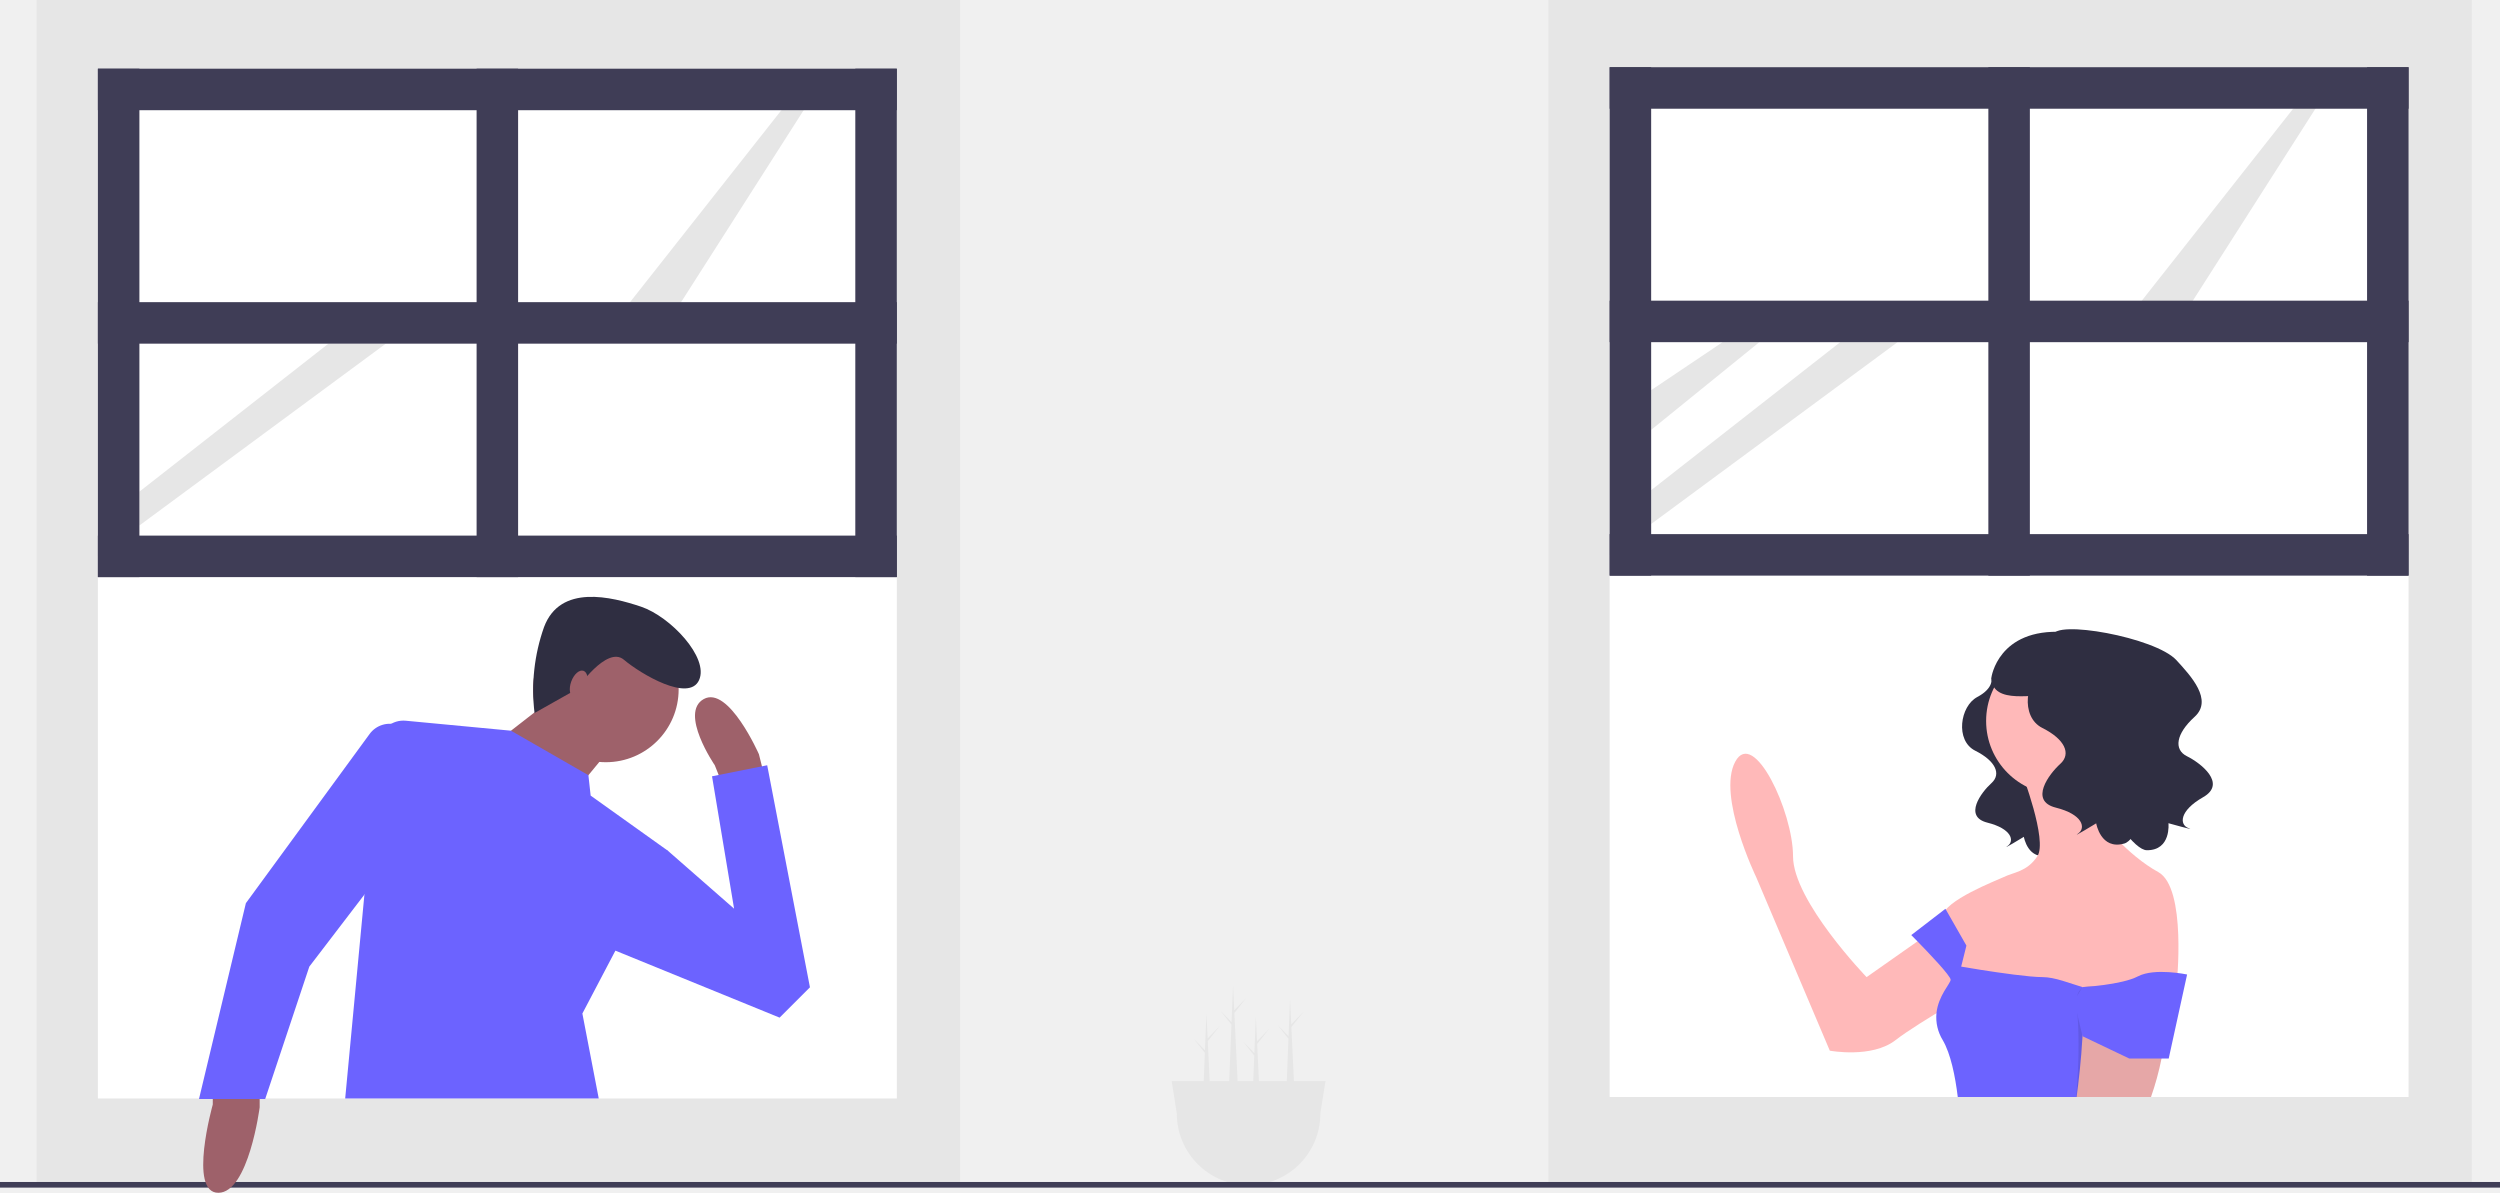
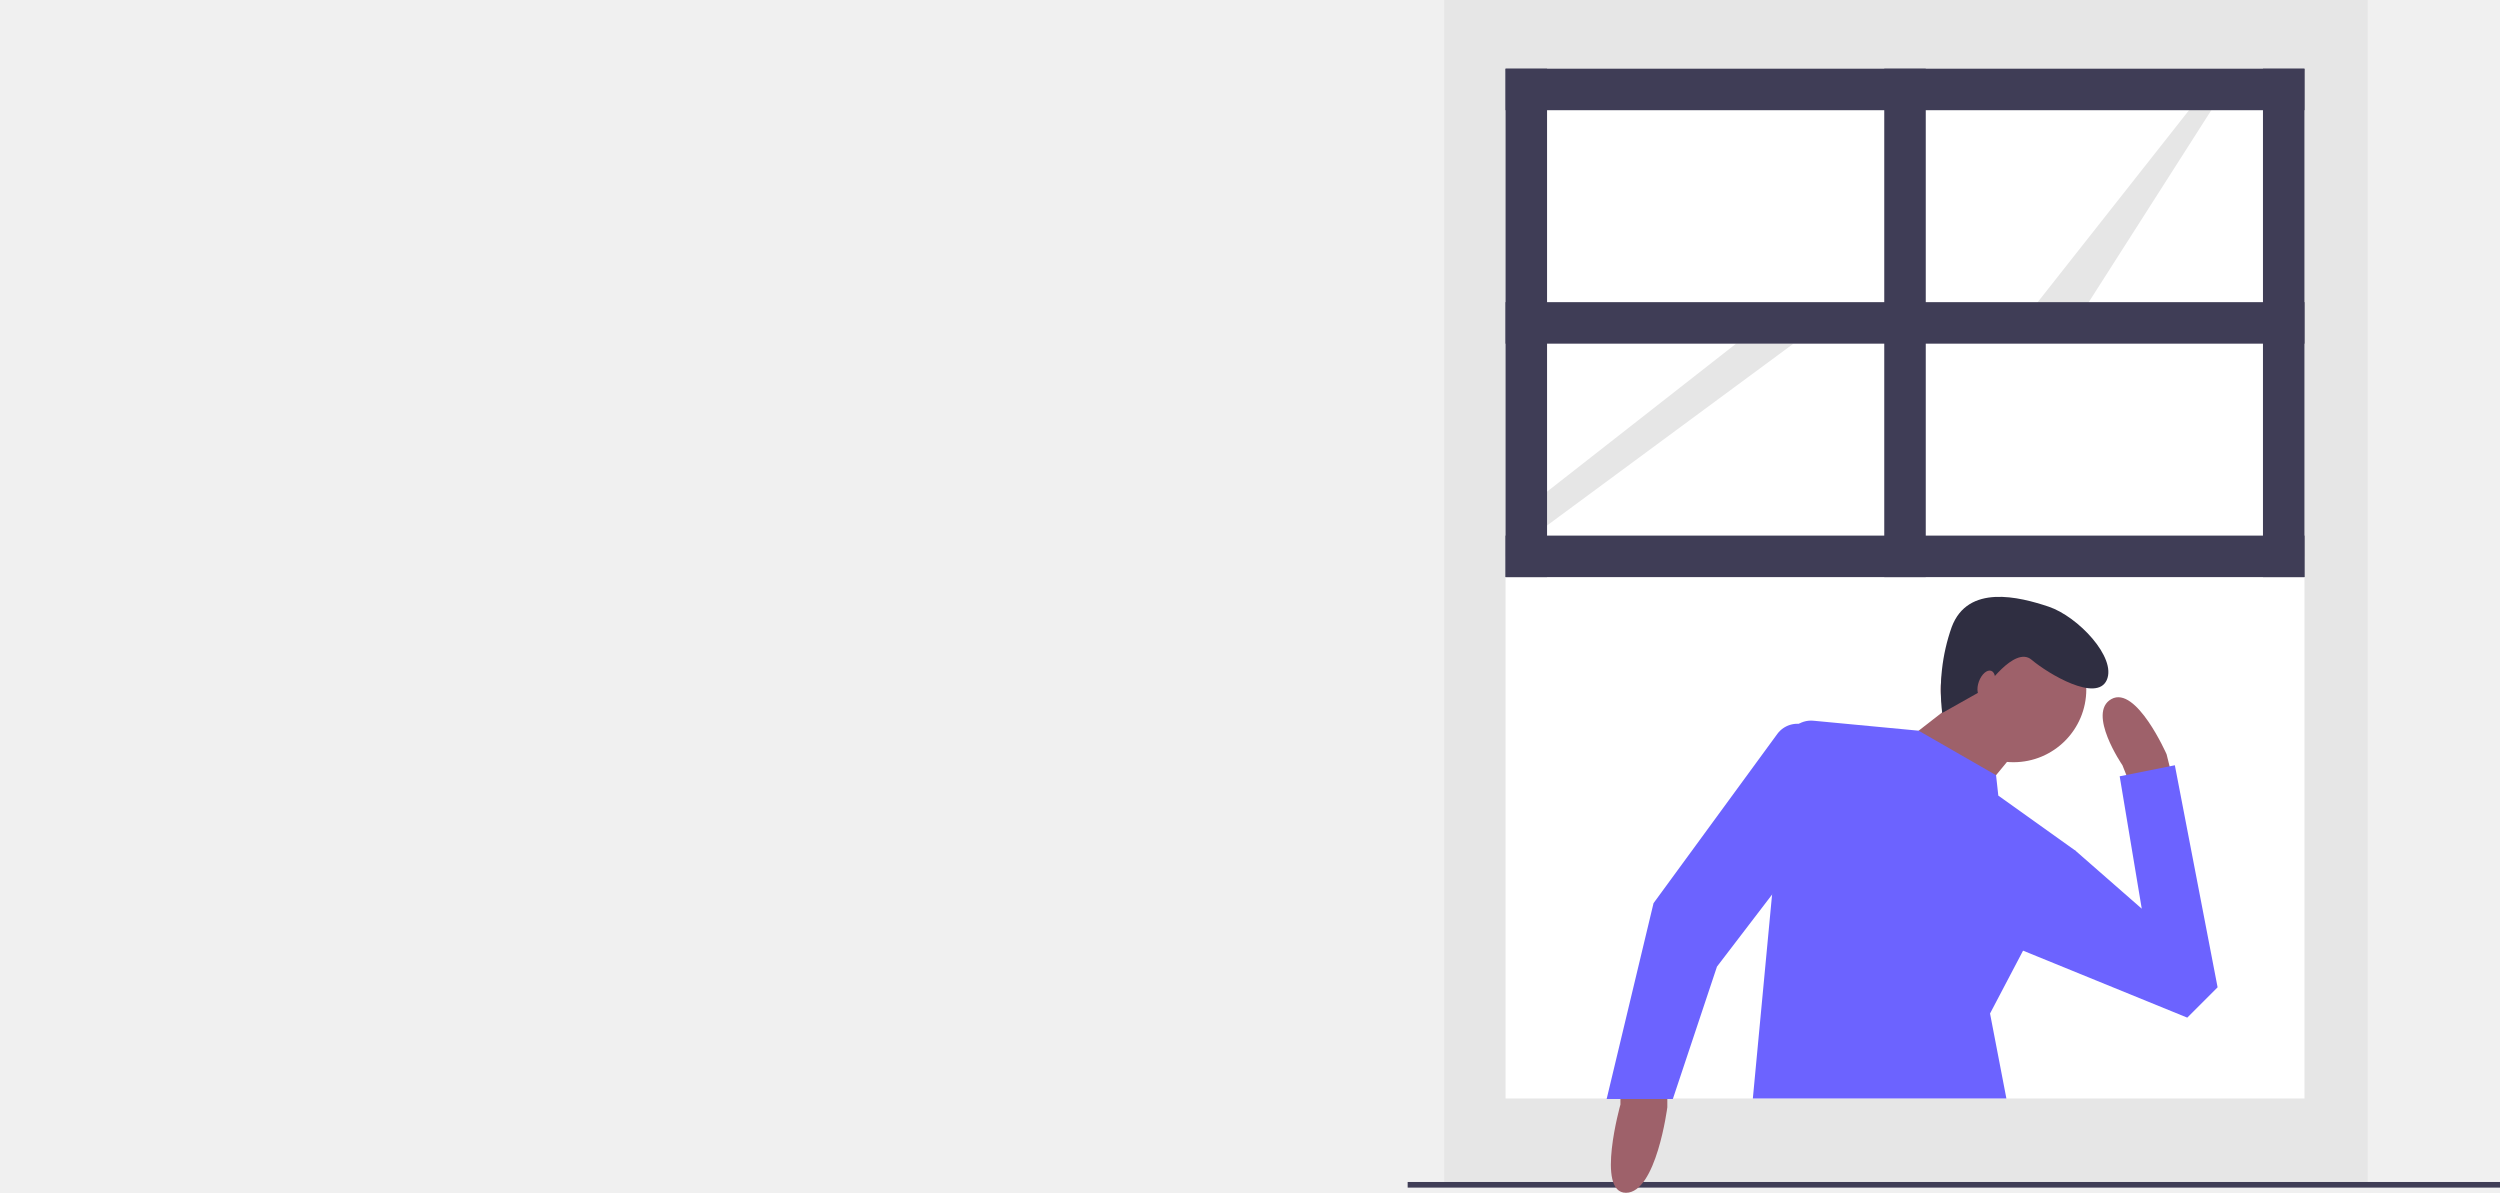
- <svg xmlns="http://www.w3.org/2000/svg" data-name="Layer 1" width="888" height="423.679" viewBox="0 0 888 423.679">
+ <svg xmlns="http://www.w3.org/2000/svg" data-name="Layer 1" width="888" height="423.679" viewBox="-500 0 888 423.679">
  <polygon points="442.753 354.387 438.401 358.848 437.98 350 437.459 363.064 433.449 358.952 437.423 363.966 436.107 397 440.216 397 438.447 359.819 442.753 354.387" fill="#e6e6e6" />
  <polygon points="450.852 365.387 446.5 369.848 446.079 361 445.558 374.064 441.547 369.952 445.522 374.966 444.206 408 448.314 408 446.546 370.819 450.852 365.387" fill="#e6e6e6" />
  <polygon points="463 359.387 458.648 363.848 458.227 355 457.706 368.064 453.695 363.952 457.67 368.966 456.354 402 460.462 402 458.694 364.819 463 359.387" fill="#e6e6e6" />
  <polygon points="433.305 364.387 428.952 368.848 428.531 360 428.011 373.064 424 368.952 427.975 373.966 426.658 407 430.767 407 428.998 369.819 433.305 364.387" fill="#e6e6e6" />
  <rect x="13" width="328" height="420" fill="#e6e6e6" />
  <rect x="34.772" y="25.326" width="283.775" height="179.663" fill="#fff" />
  <rect x="34.77" y="197.62" width="283.78" height="192.56" fill="#fff" />
  <rect x="169.289" y="24.404" width="14.742" height="180.584" fill="#3f3d56" />
  <rect x="303.805" y="24.404" width="14.742" height="180.584" fill="#3f3d56" />
  <rect x="34.772" y="190.247" width="283.775" height="14.742" fill="#3f3d56" />
  <polygon points="74.876 122.067 49.514 139.115 49.514 153.219 87.935 122.067 74.876 122.067" fill="#fff" />
  <polygon points="116.663 122.067 49.514 174.634 49.514 186.649 137.034 122.067 116.663 122.067" fill="#e6e6e6" />
  <rect x="34.772" y="24.404" width="14.742" height="180.584" fill="#3f3d56" />
  <polygon points="277.543 39.146 220.884 111.011 238.39 112.853 287.221 36.382 277.543 39.146" fill="#e6e6e6" />
  <rect x="34.772" y="24.404" width="283.775" height="14.742" fill="#3f3d56" />
  <rect x="34.772" y="107.326" width="283.775" height="14.742" fill="#3f3d56" />
  <rect x="550" width="328" height="420" fill="#e6e6e6" />
  <rect x="571.749" y="24.798" width="283.775" height="179.663" fill="#fff" />
  <rect x="571.75" y="197.09" width="283.77" height="192.56" fill="#fff" />
  <rect x="706.265" y="23.876" width="14.742" height="180.584" fill="#3f3d56" />
  <rect x="840.782" y="23.876" width="14.742" height="180.584" fill="#3f3d56" />
  <rect x="571.749" y="189.719" width="283.775" height="14.742" fill="#3f3d56" />
  <polygon points="611.853 121.539 586.49 138.588 586.49 152.691 624.911 121.539 611.853 121.539" fill="#e6e6e6" />
  <polygon points="653.64 121.539 586.49 174.106 586.49 186.121 674.011 121.539 653.64 121.539" fill="#e6e6e6" />
  <rect x="571.749" y="23.876" width="14.742" height="180.584" fill="#3f3d56" />
  <polygon points="814.52 38.618 757.861 110.483 775.366 112.325 824.198 35.854 814.52 38.618" fill="#e6e6e6" />
  <rect x="571.749" y="23.876" width="283.775" height="14.742" fill="#3f3d56" />
  <rect x="571.749" y="106.798" width="283.775" height="14.742" fill="#3f3d56" />
  <path d="M863.36,478.905s1.08,3.598-5.038,6.837-7.916,15.473-.72,19.071,9.356,8.276,5.757,11.515-10.075,11.875-1.439,14.034,9.716,6.477,7.197,8.276,5.757-3.239,5.757-3.239,1.439,8.636,8.996,6.477,28.787-43.181,17.992-48.938S863.36,478.905,863.36,478.905Z" transform="translate(-156 -238.1607)" fill="#2f2e41" />
  <path d="M853.54,560.971,819.013,585.233s-26.128-27.061-26.128-42.925-13.997-45.724-20.529-33.593,7.465,41.059,7.465,41.059l26.128,61.588s14.93,2.799,23.329-3.733,31.727-19.596,31.727-19.596Z" transform="translate(-156 -238.1607)" fill="#ffb9b9" />
  <circle cx="731.6" cy="256.09" r="26.128" fill="#ffb9b9" />
  <path d="M874.069,512.447s9.332,24.262,5.599,29.861-8.398,5.599-12.131,7.465c-1.866.933-21.462,8.398-21.462,13.997a22.269,22.269,0,0,0,2.799,10.265l2.799,15.864,23.329,14.93,30.794-3.733,23.329-13.064s3.733-34.527-6.532-40.126-22.396-18.663-21.462-23.329,1.866-15.864,1.866-15.864Z" transform="translate(-156 -238.1607)" fill="#ffb9b9" />
  <path d="M923.53,583.371v.03l-.84,8.24-1.07,10.57-1.22,11.95-1.38,13.65H851.4c-.91-7.46-2.52-15.37-5.33-20.18a15.483,15.483,0,0,1-2.24-9.57c.63-6.25,5.04-10.61,5.04-11.89,0-1.4-7.86-9.61-11.79-13.64-1.32-1.35-2.2-2.23-2.2-2.23l12.13-9.33.17.29,1.7,2.98,5.59,9.79-1.86,7.47s2.89.5,6.91,1.14c6.95,1.09,17.29,2.59,22.01,2.59,4.38,0,9.73,2.25,14.15,3.54.14.04.27.08.4.12,2.78.78,5.16,1.14,6.66.24a2.323,2.323,0,0,0,.26-.17,11.02,11.02,0,0,1,2.52-1.27h.01a73.328,73.328,0,0,1,9.9-2.74c3.78-.83,7.1-1.41,7.91-1.55a.014.014,0,0,1,.02,0C923.47,583.381,923.53,583.371,923.53,583.371Z" transform="translate(-156 -238.1607)" fill="#6c63ff" />
  <path d="M926.44,581.951c-.07.5-.13,1.01-.19,1.51-.29,2.2-.53,4.4-.74,6.6q-.87,8.76-1.05,17.57a36.689,36.689,0,0,1-.69,6.53,101.634,101.634,0,0,1-3.74,13.65H893.61c.7-5.2,1.64-13.2,2.1-21.58v-.01c.07-1.3.12-2.61.17-3.92a125.103,125.103,0,0,0-.18-13.21c-.01-.11-.01-.22-.02-.32-.05-.57-.1-1.12-.15-1.67-1.86-18.66,9.33-39.19,9.33-39.19,3.79,0,7.49,2.09,10.79,4.97A33.185,33.185,0,0,1,926.44,581.951Z" transform="translate(-156 -238.1607)" fill="#ffb9b9" />
  <path d="M924.46,607.631a36.689,36.689,0,0,1-.69,6.53,101.634,101.634,0,0,1-3.74,13.65H893.41a189.552,189.552,0,0,0,.75-25.3c-.05-1.24-.12-2.5-.22-3.75v-.02q-.105-1.62-.27-3.24a10.216,10.216,0,0,1,.2-3.74v-.02a4.401,4.401,0,0,1,1.45-2.38,2.599,2.599,0,0,1,.38-.27,1.974,1.974,0,0,1,.38-.2,2.588,2.588,0,0,1,.38-.17,7.037,7.037,0,0,1,3.24-.28,14.931,14.931,0,0,1,3.04.69,43.505,43.505,0,0,1,12.19,6.86,44.321,44.321,0,0,1,6.69,6.22C923.38,604.291,924.46,606.211,924.46,607.631Z" transform="translate(-156 -238.1607)" opacity="0.1" style="isolation:isolate" />
  <path d="M892.732,593.631l2.975,12.598,16.621,7.932h13.997l6.532-29.861s-11.533-2.439-17.431.647-19.748,3.824-19.748,3.824Z" transform="translate(-156 -238.1607)" fill="#6c63ff" />
  <path d="M887.814,468.026s1.196,3.986-5.581,7.574-8.77,17.141-.797,21.127,10.364,9.168,6.378,12.756-11.162,13.155-1.595,15.546,10.763,7.175,7.973,9.168,6.378-3.588,6.378-3.588,1.595,9.567,9.966,7.175,16.723-45.869,7.392-57.066C909.251,470.308,887.814,468.026,887.814,468.026Z" transform="translate(-156 -238.1607)" fill="#2f2e41" />
  <path d="M885.267,463.923c.002-5.84,36.3.571,43.791,8.725,5.187,5.647,13.067,14.142,6.464,20.13S928.014,504.402,932.82,506.782s14.295,9.658,5.727,14.541-8.43,9.812-5.205,10.978-7.109-1.735-7.109-1.735,1.044,9.643-7.662,9.597-33.683-47.892-27.716-61.191C896.402,466.606,885.267,463.923,885.267,463.923Z" transform="translate(-156 -238.1607)" fill="#2f2e41" />
  <path d="M889.052,462.643c-23.365-1.407-25.71,16.181-25.71,16.181.162,10.178,16.325,5.219,20.814,6.736,5.416-3.896,15.856-11.268,23.322-16.529A35.312,35.312,0,0,0,889.052,462.643Z" transform="translate(-156 -238.1607)" fill="#2f2e41" />
  <path d="M572.173,622.161l1.827,11.5a25.5,25.5,0,0,0,51,0l.013-.158,1.814-11.342Z" transform="translate(-156 -238.1607)" fill="#e6e6e6" />
  <rect y="419.839" width="888" height="2" fill="#3f3d56" />
  <path d="M248.234,625.589v5.878s-3.919,30.372-14.696,30.372-1.959-31.352-1.959-31.352v-4.899Z" transform="translate(-156 -238.1607)" fill="#9e616a" />
  <path d="M411.85,514.879l-1.959-4.899s-12.737-18.615-3.919-23.514,19.595,19.595,19.595,19.595l1.959,7.838Z" transform="translate(-156 -238.1607)" fill="#9e616a" />
  <circle cx="215.191" cy="244.877" r="25.862" fill="#9e616a" />
  <polygon points="196.576 247.816 178.942 261.532 203.435 282.106 217.15 265.451 196.576 247.816" fill="#9e616a" />
  <path d="M368.67,628.341H278.61l6.83-72.43,5.07-53.79v-.01a8.815,8.815,0,0,1,9.62-7.95l37.37,3.54,27.5,15.81.8,7.25,27.44,19.59-18.65,35.48-11.73,22.33Z" transform="translate(-156 -238.1607)" fill="#6c63ff" />
  <path d="M291.343,548.19l-25.473,33.311L250.194,628.528H226.68l16.656-69.561,43.964-60.115a8.855,8.855,0,0,1,10.135-3.086,8.047,8.047,0,0,0,1.745.497Z" transform="translate(-156 -238.1607)" fill="#6c63ff" />
  <polygon points="215.681 336.482 276.915 361.465 287.691 350.689 272.506 271.819 252.911 275.739 260.749 322.766 237.236 302.192 229.397 300.232 215.681 336.482" fill="#6c63ff" />
  <path d="M345.868,491.414a67.353,67.353,0,0,1,3.367-30.499c5.738-15.402,24.031-10.76,34.449-7.267s24.221,18.103,20.63,26.078-20.637-2.1-26.718-7.237-16.703,10.463-16.703,10.463Z" transform="translate(-156 -238.1607)" fill="#2f2e41" />
  <ellipse cx="361.548" cy="481.197" rx="5.06" ry="2.811" transform="translate(-370.2171 418.4277) rotate(-70.02257)" fill="#9e616a" />
</svg>
